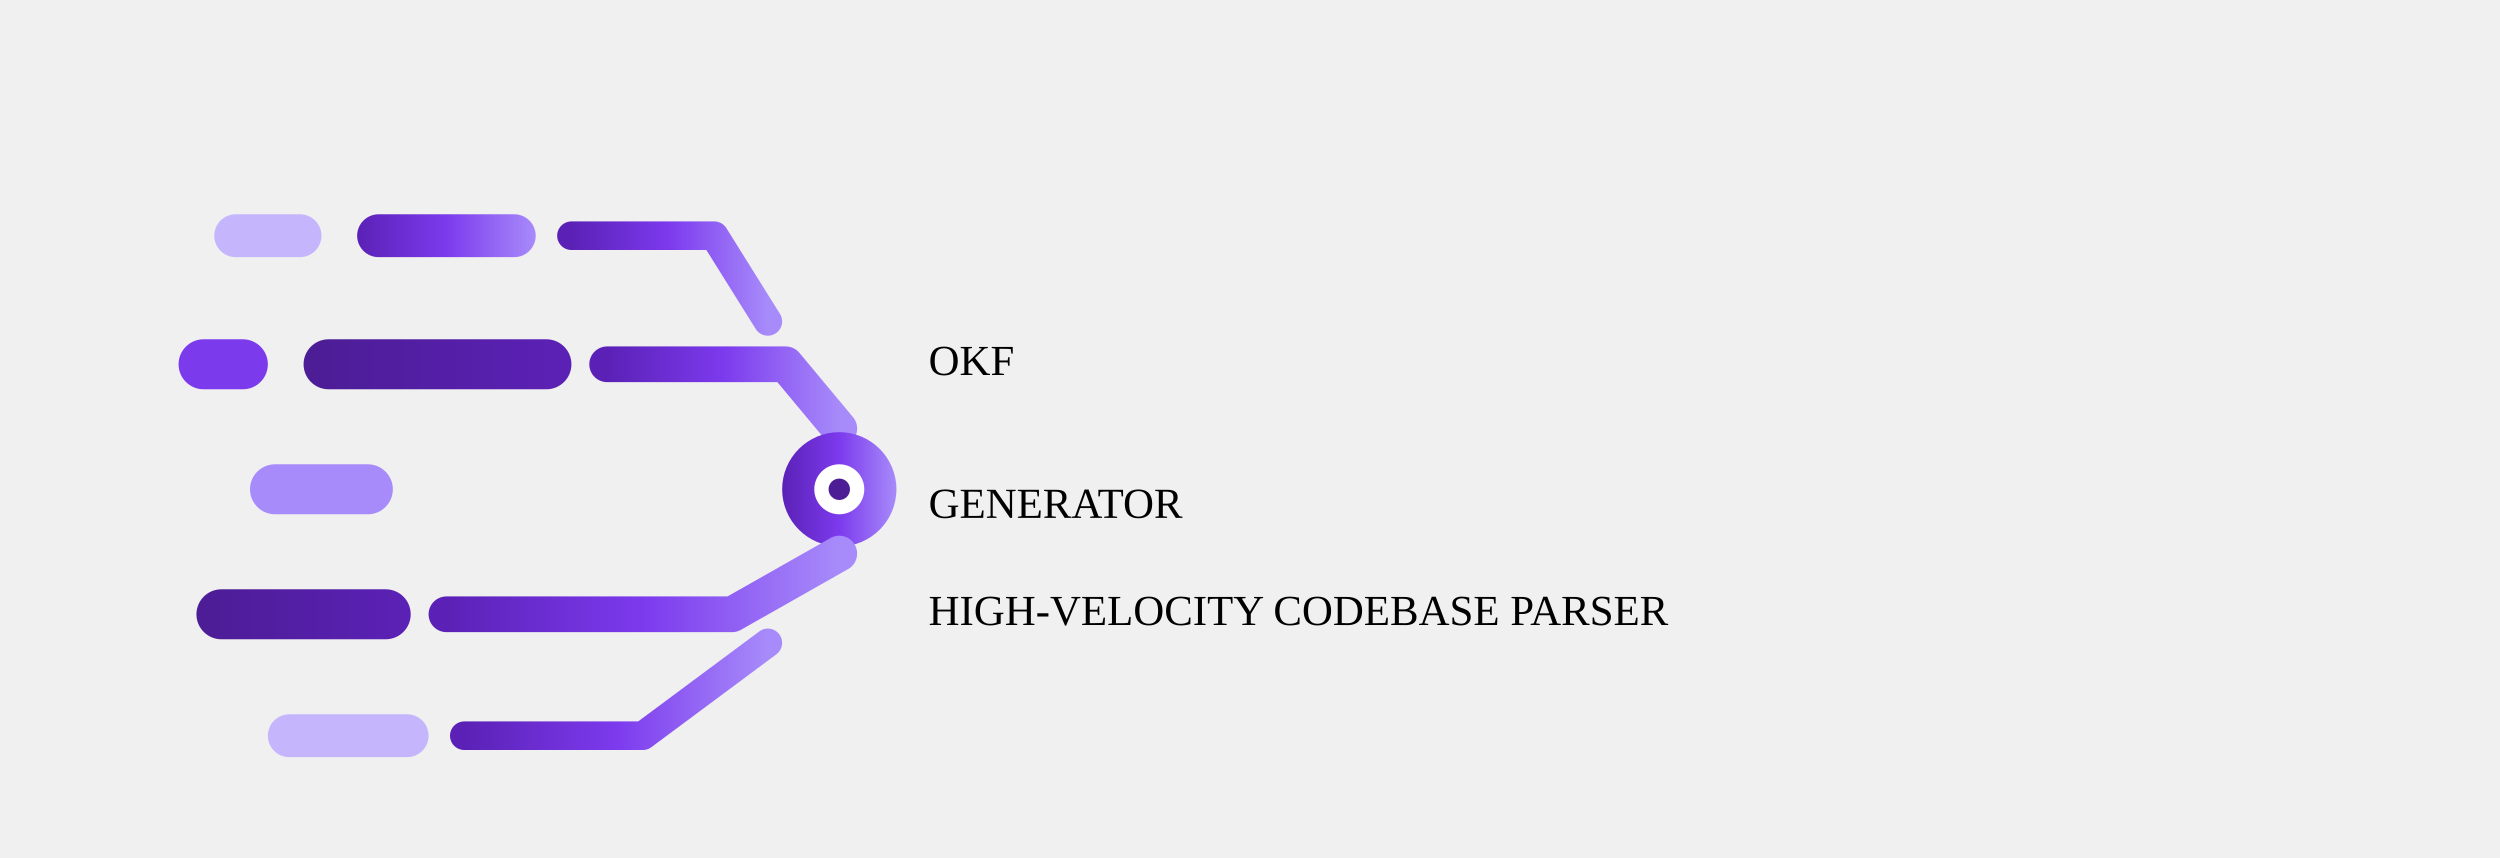
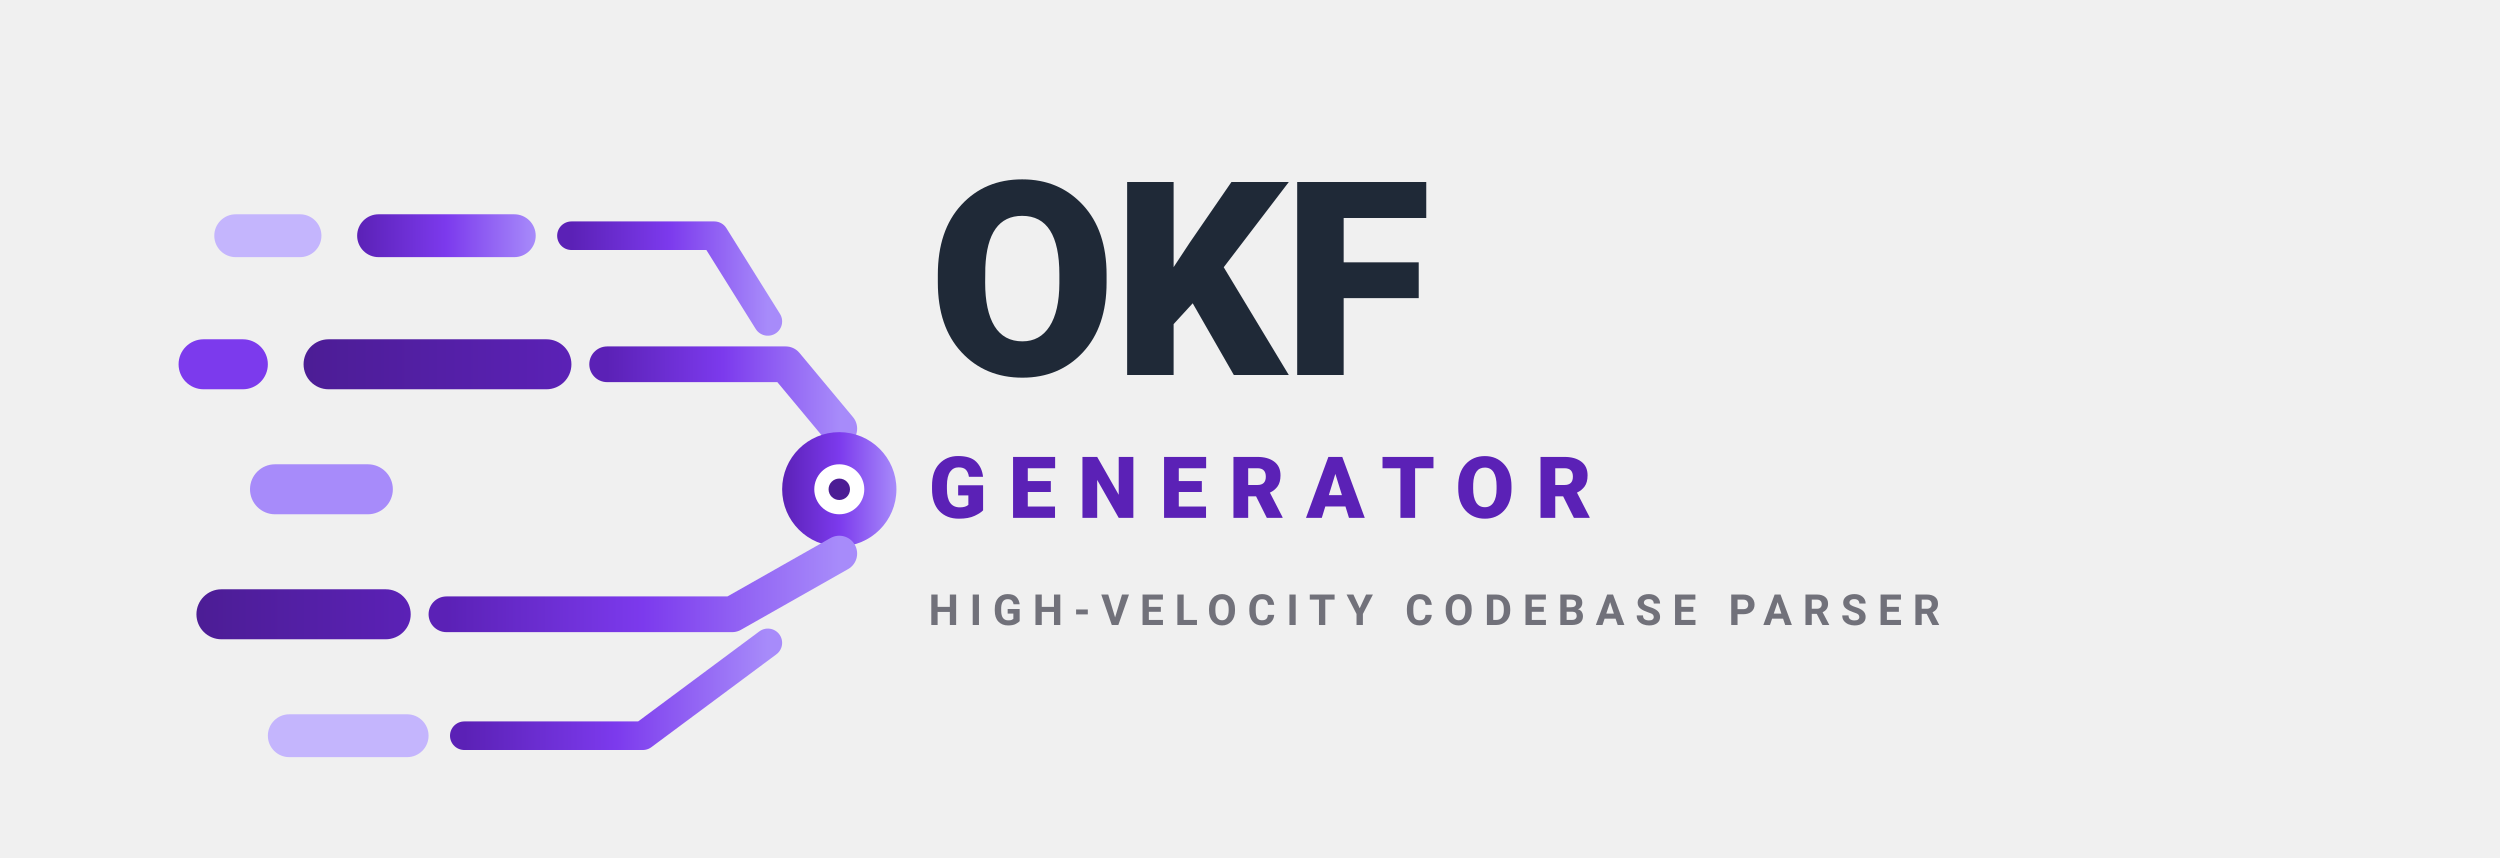
<svg xmlns="http://www.w3.org/2000/svg" viewBox="0 0 700 240" width="100%" height="100%">
  <defs>
    <linearGradient id="grad4" x1="0%" y1="0%" x2="100%" y2="0%">
      <stop offset="0%" stop-color="#5b21b6" />
      <stop offset="50%" stop-color="#7c3aed" />
      <stop offset="100%" stop-color="#a78bfa" />
    </linearGradient>
    <linearGradient id="grad4_dark" x1="0%" y1="0%" x2="100%" y2="0%">
      <stop offset="0%" stop-color="#4c1d95" />
      <stop offset="100%" stop-color="#5b21b6" />
    </linearGradient>
    <style>
-       .brand-title { font-family: system-ui, -apple-system, 'Segoe UI', Roboto, Helvetica, Arial, sans-serif; font-size: 64px; font-weight: 800; fill: #1f2937; }
-       .brand-sub { font-family: system-ui, -apple-system, 'Segoe UI', Roboto, Helvetica, Arial, sans-serif; font-size: 22px; font-weight: 700; fill: #5b21b6; letter-spacing: 5px; }
-       .brand-tag { font-family: system-ui, -apple-system, 'Segoe UI', Roboto, Helvetica, Arial, sans-serif; font-size: 11px; font-weight: 600; fill: #71717a; letter-spacing: 3px; }
+       .brand-title { font-family: system-ui, -apple-system, 'Segoe UI', Roboto, Helvetica, Arial, sans-serif; font-size: 76px; font-weight: 900; fill: #1f2937; letter-spacing: -1px; }
+       .brand-sub { font-family: system-ui, -apple-system, 'Segoe UI', Roboto, Helvetica, Arial, sans-serif; font-size: 24px; font-weight: 800; fill: #5b21b6; letter-spacing: 6px; }
+       .brand-tag { font-family: system-ui, -apple-system, 'Segoe UI', Roboto, Helvetica, Arial, sans-serif; font-size: 12px; font-weight: 600; fill: #71717a; letter-spacing: 3px; }
    </style>
  </defs>
  <g transform="translate(40, 30)">
    <rect x="20" y="30" width="30" height="12" rx="6" fill="#c4b5fd" />
    <rect x="60" y="30" width="50" height="12" rx="6" fill="url(#grad4)" />
    <path d="M 120 36 L 160 36 L 175 60" fill="none" stroke="url(#grad4)" stroke-width="8" stroke-linecap="round" stroke-linejoin="round" />
    <rect x="10" y="65" width="25" height="14" rx="7" fill="#7c3aed" />
    <rect x="45" y="65" width="75" height="14" rx="7" fill="url(#grad4_dark)" />
    <path d="M 130 72 L 180 72 L 195 90" fill="none" stroke="url(#grad4)" stroke-width="10" stroke-linecap="round" stroke-linejoin="round" />
    <rect x="30" y="100" width="40" height="14" rx="7" fill="#a78bfa" />
    <path d="M 80 107 L 150 107" fill="none" stroke="url(#grad4)" stroke-width="10" stroke-linecap="round" />
    <circle cx="195" cy="107" r="16" fill="url(#grad4)" />
    <circle cx="195" cy="107" r="7" fill="#ffffff" />
    <circle cx="195" cy="107" r="3" fill="#4c1d95" />
    <rect x="15" y="135" width="60" height="14" rx="7" fill="url(#grad4_dark)" />
    <path d="M 85 142 L 165 142 L 195 125" fill="none" stroke="url(#grad4)" stroke-width="10" stroke-linecap="round" stroke-linejoin="round" />
    <rect x="35" y="170" width="45" height="12" rx="6" fill="#c4b5fd" />
    <path d="M 90 176 L 140 176 L 175 150" fill="none" stroke="url(#grad4)" stroke-width="8" stroke-linecap="round" stroke-linejoin="round" />
  </g>
-   <g transform="translate(260, 0)">
-     <text x="0" y="105" class="brand-title-lm">OKF</text>
-     <text x="0" y="145" class="brand-sub-lm">GENERATOR</text>
-     <text x="0" y="175" class="brand-tag-lm">HIGH-VELOCITY CODEBASE PARSER</text>
+   <g transform="translate(260, 10)">
+     <text x="0" y="95" class="brand-title">OKF</text>
+     <text x="0" y="135" class="brand-sub">GENERATOR</text>
+     <text x="0" y="165" class="brand-tag">HIGH-VELOCITY CODEBASE PARSER</text>
  </g>
</svg>
